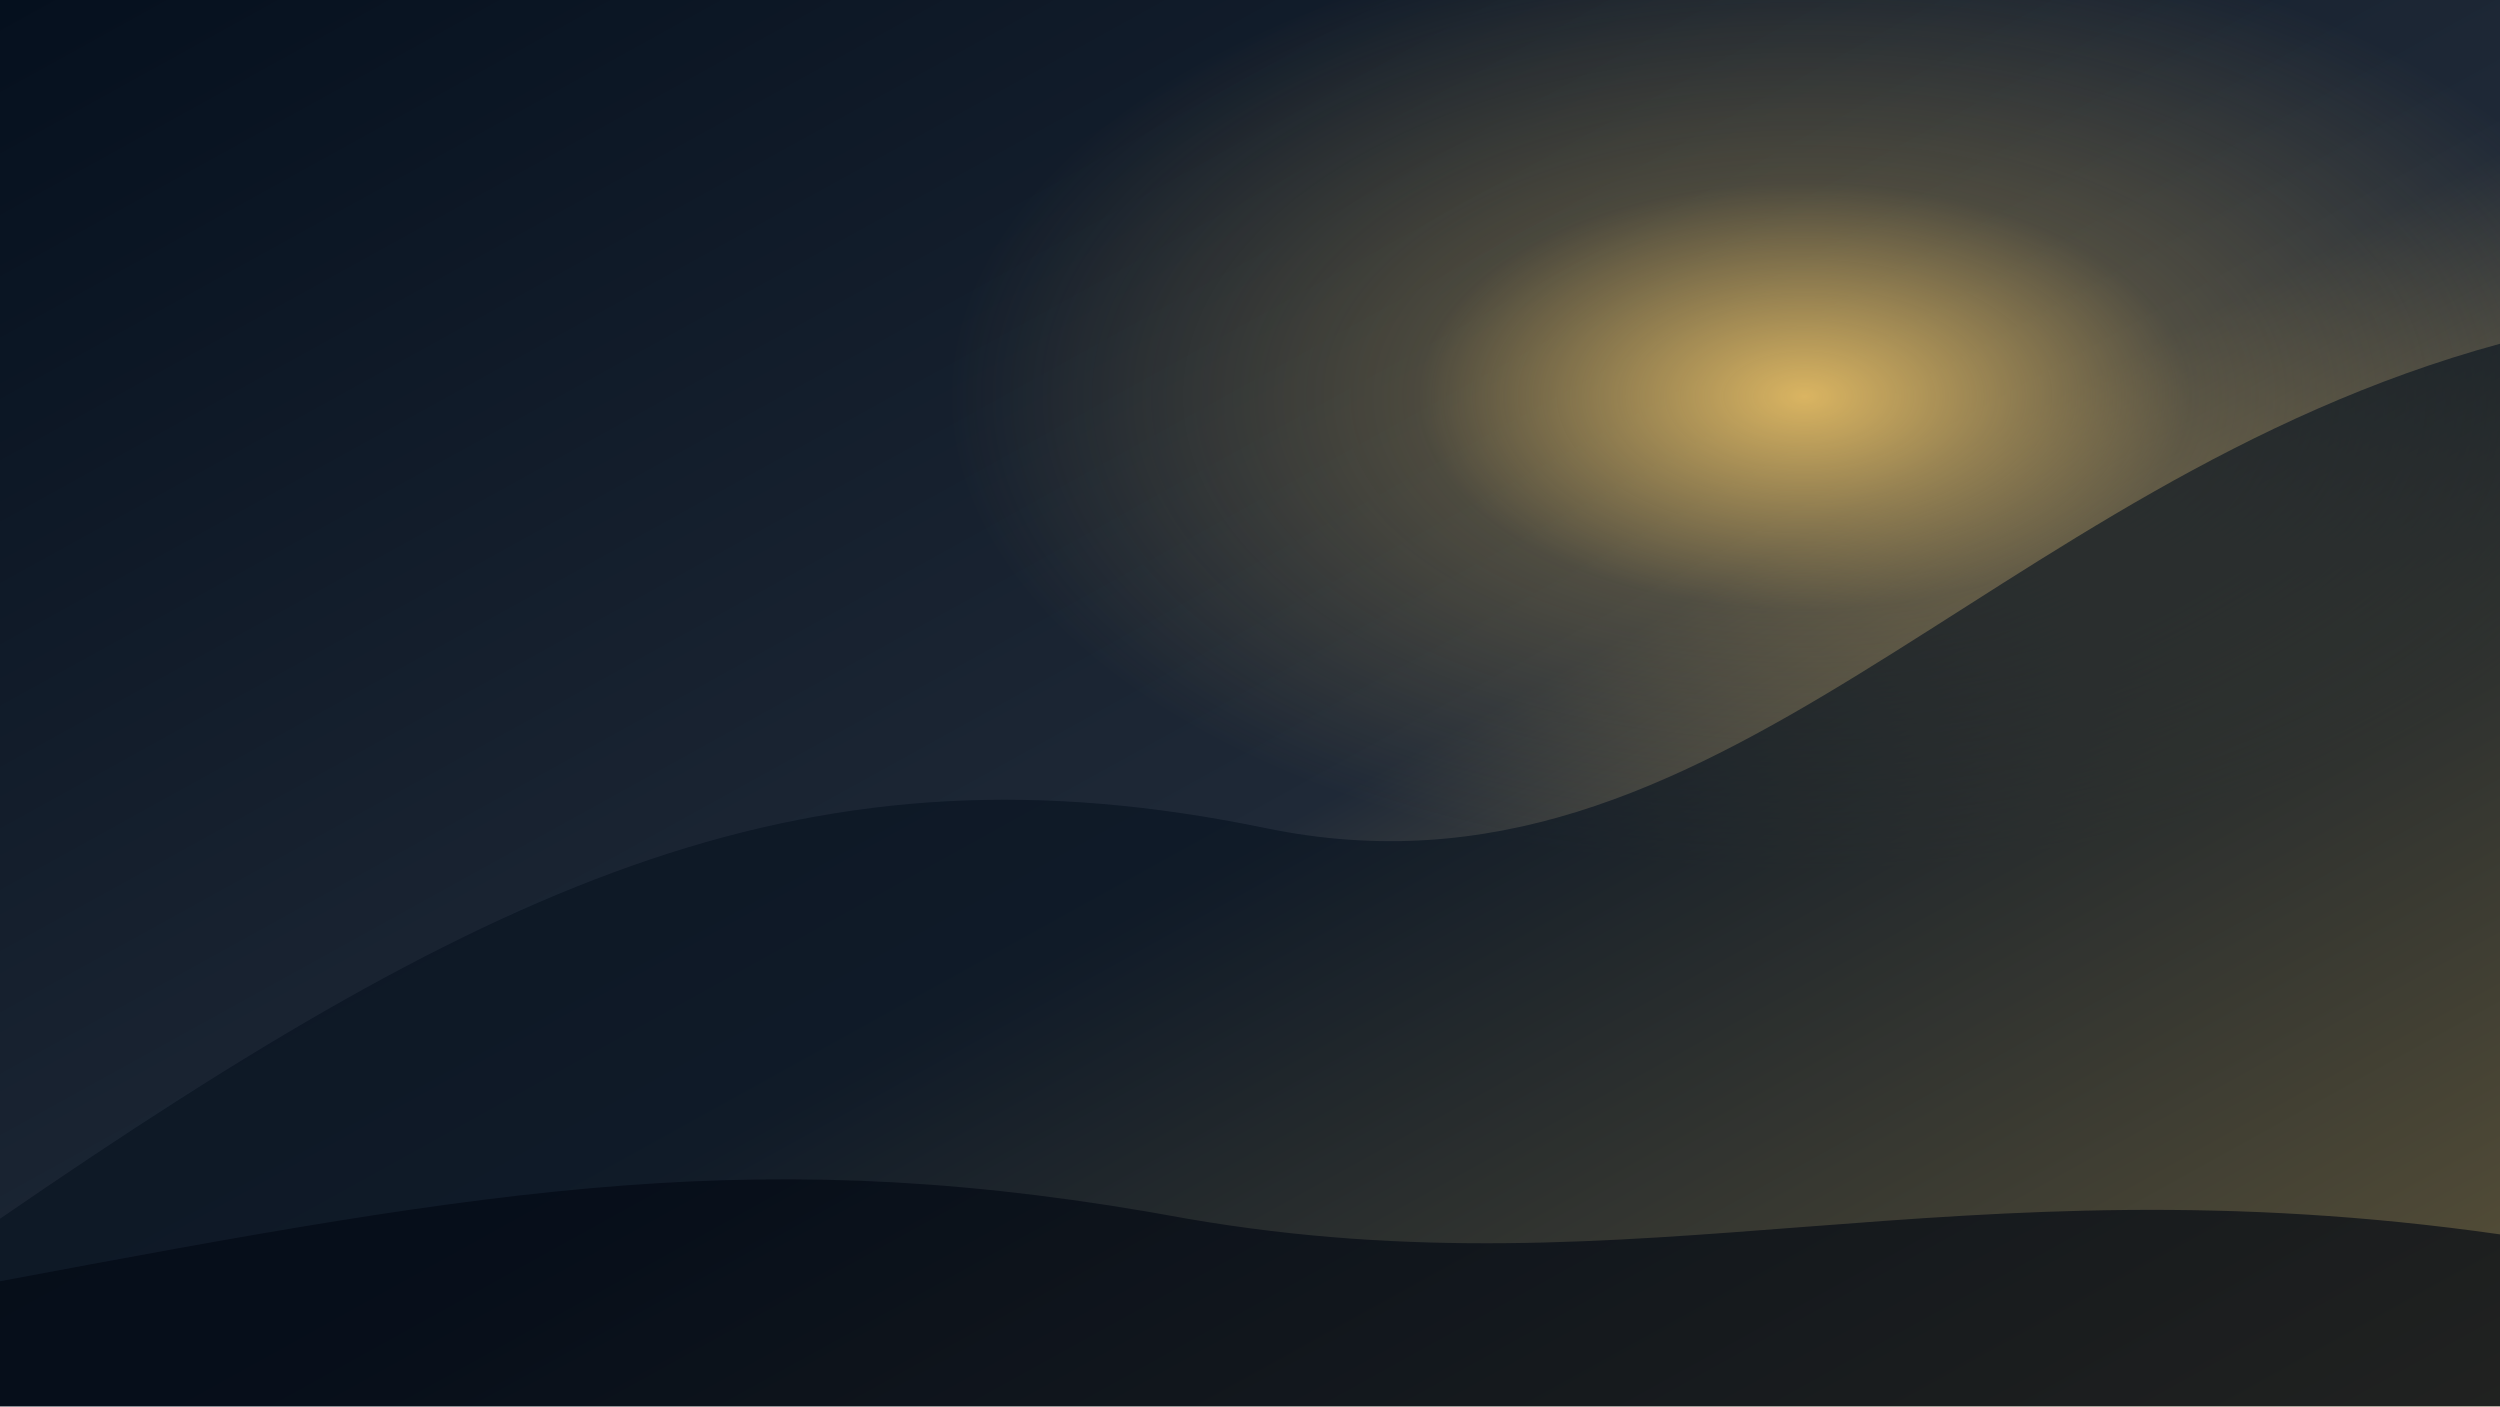
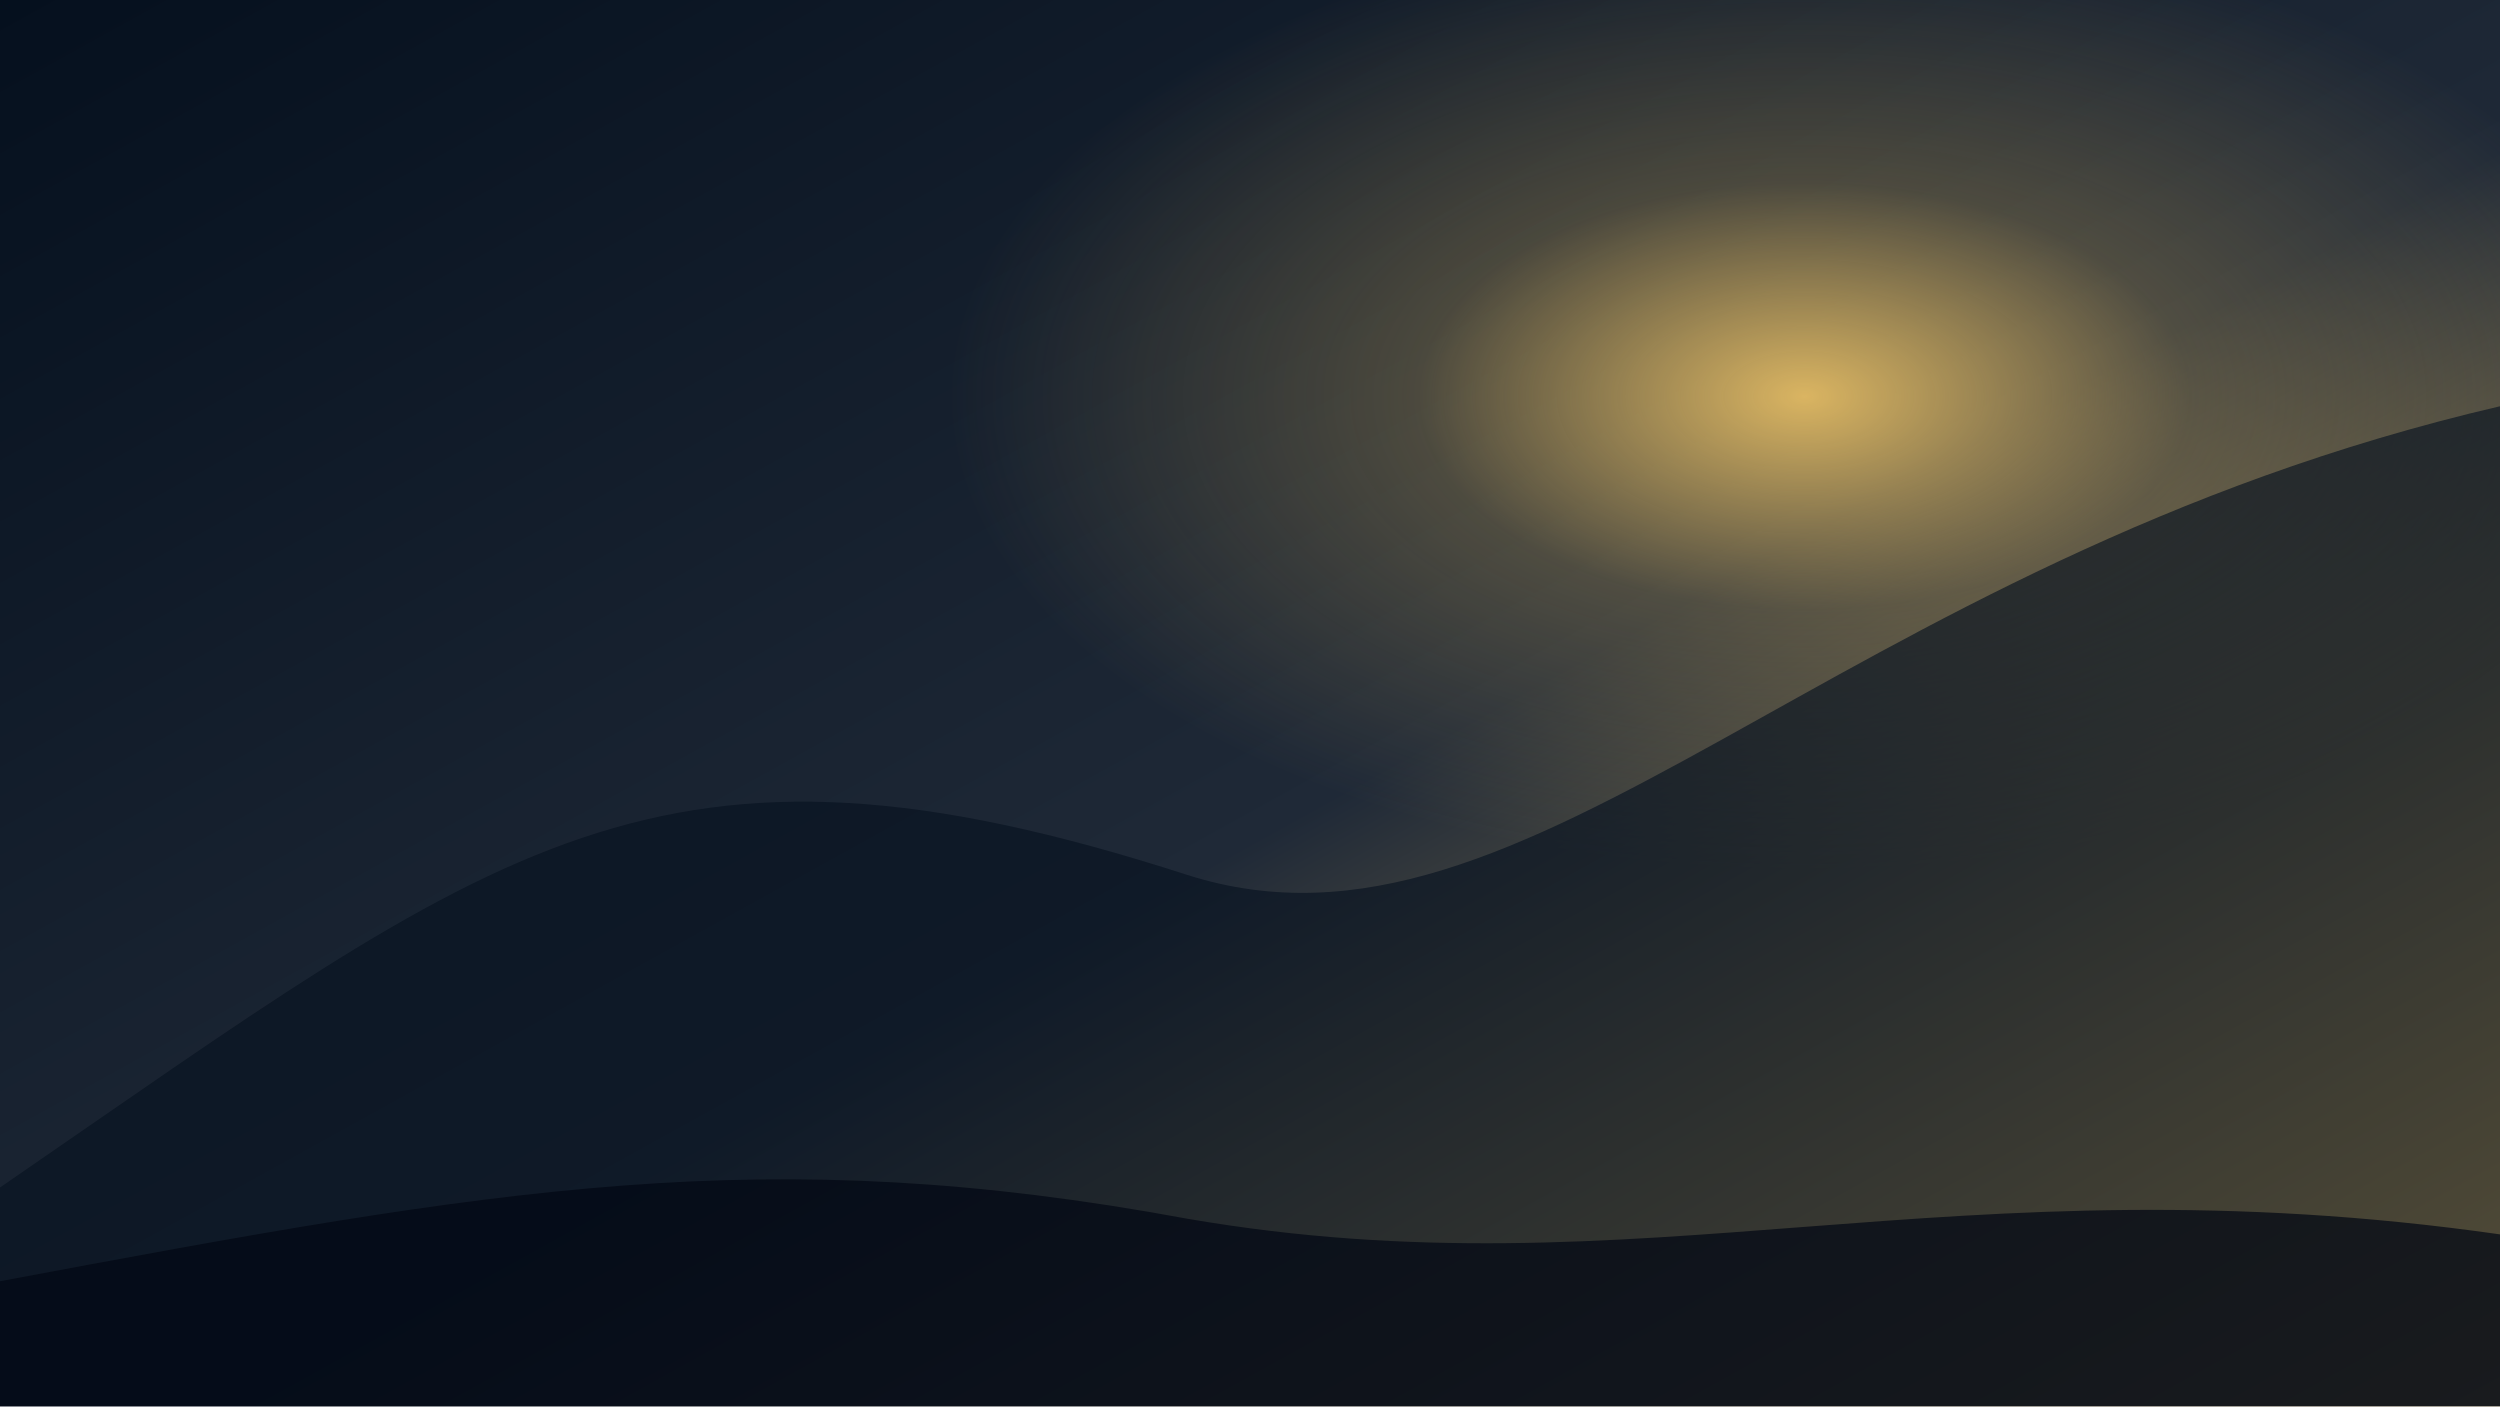
<svg xmlns="http://www.w3.org/2000/svg" viewBox="0 0 1600 900">
  <defs>
    <linearGradient id="sky" x1="0" y1="0" x2="1" y2="1">
      <stop stop-color="#05101e" />
      <stop offset=".55" stop-color="#1f2937" />
      <stop offset="1" stop-color="#e4bc64" />
    </linearGradient>
    <radialGradient id="sun" cx=".72" cy=".28" r=".34">
      <stop stop-color="#e4bc64" stop-opacity=".95" />
      <stop offset=".45" stop-color="#e4bc64" stop-opacity=".25" />
      <stop offset="1" stop-color="#e4bc64" stop-opacity="0" />
    </radialGradient>
  </defs>
  <rect width="1600" height="900" fill="url(#sky)" />
  <rect width="1600" height="900" fill="url(#sun)" />
-   <path d="M0 780 C320 560 520 470 810 530 C1100 590 1270 310 1600 220 L1600 900 L0 900 Z" fill="#06111f" opacity=".62" />
-   <path d="M0 820 C320 760 490 730 760 780 C1050 830 1250 740 1600 790 L1600 900 L0 900 Z" fill="#020713" opacity=".65" />
+   <path d="M0 760 C320 540 420 450 760 560 C980 630 1170 360 1600 260 L1600 900 L0 900 Z" fill="#06111f" opacity=".64" />
+   <path d="M0 820 C320 760 490 730 760 780 C1050 830 1250 740 1600 790 L1600 900 L0 900 Z" fill="#020713" opacity=".72" />
</svg>
